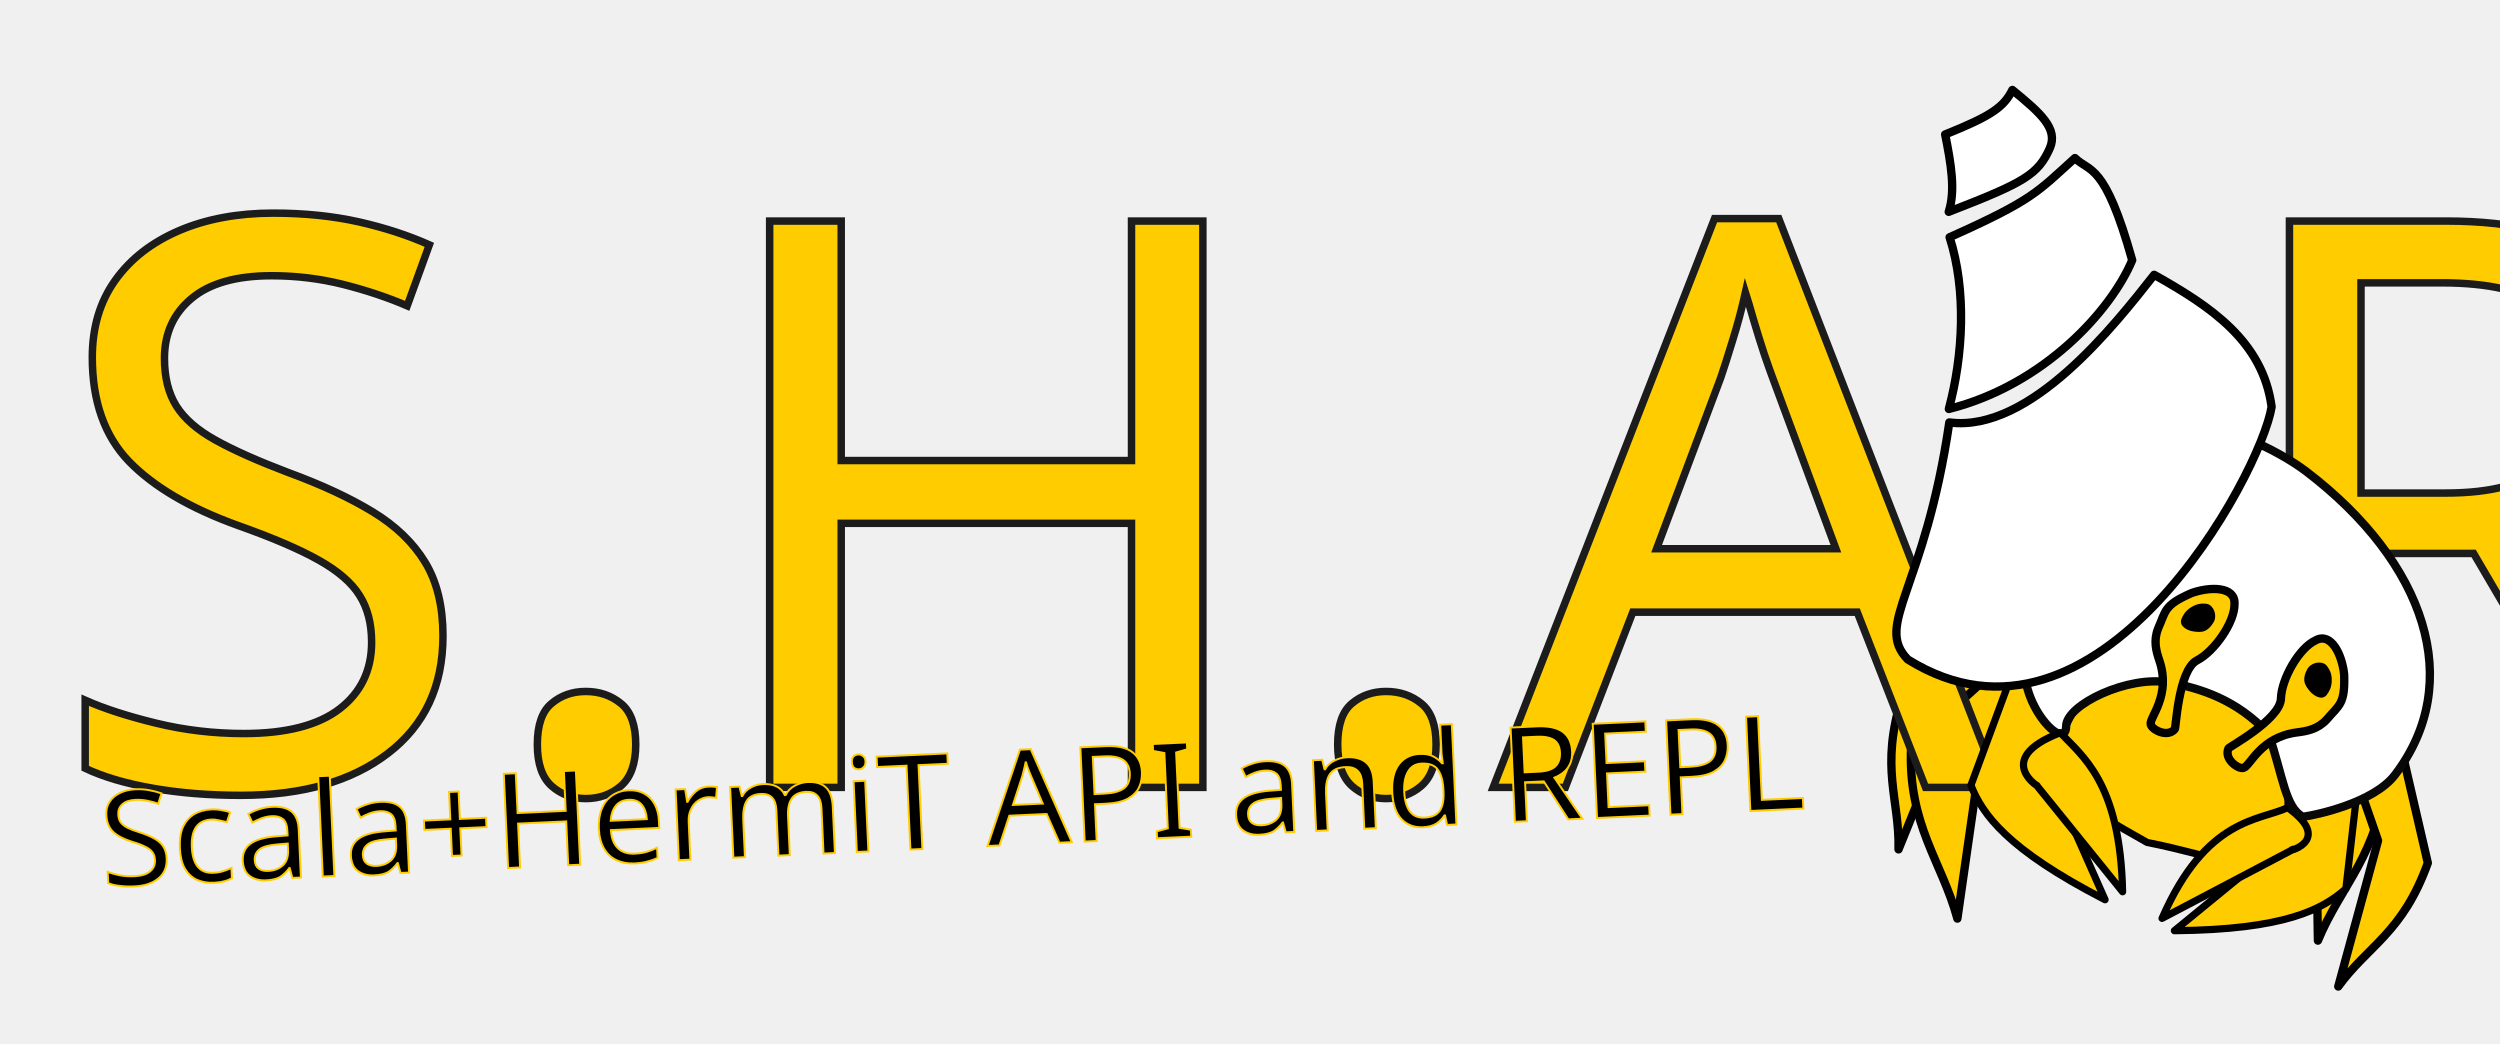
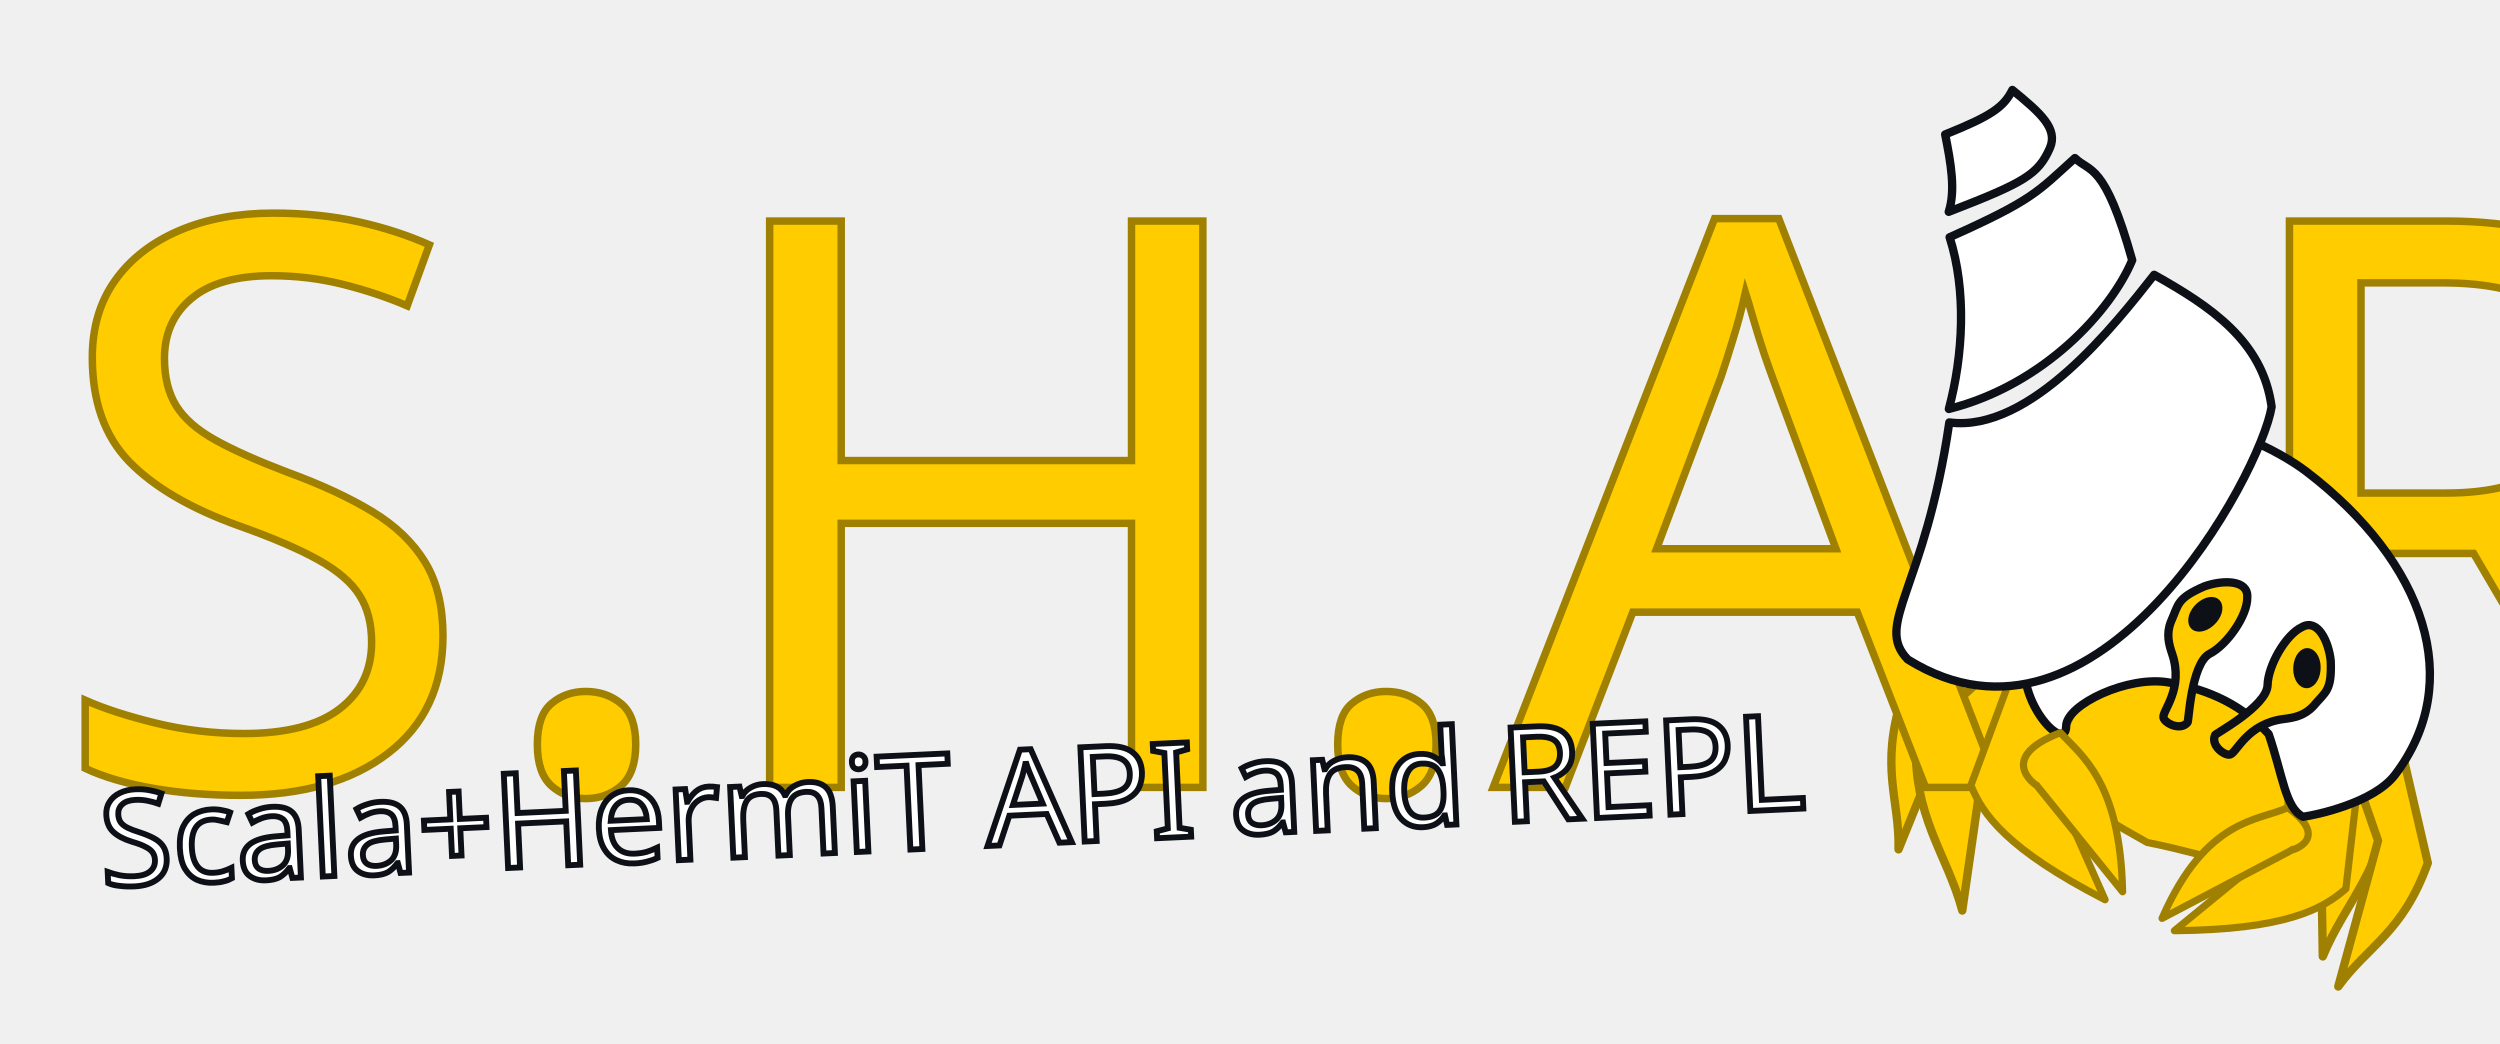
<svg xmlns="http://www.w3.org/2000/svg" width="192.153mm" height="80.214mm" viewBox="0 0 192.153 80.214" version="1.1" id="svg4551">
  <defs id="defs4545" />
  <g id="layer1" transform="translate(-7.105139,-7.814776)">
-     <path style="fill:#ffcc00;fill-opacity:1;stroke:#000000;stroke-width:0.641;stroke-linecap:butt;stroke-linejoin:round;stroke-miterlimit:4;stroke-dasharray:none;stroke-dashoffset:6.667;stroke-opacity:1;paint-order:normal" d="m 184.78,60.804 c -3.932,-6.504 -5.71,-1.663 -8.057,0.184 l 8.344,7.222 0.196,11.902 c 1.732,-4.225 4.705,-6.66 5.194,-12.681 z" id="rect5675-3-2" />
-     <path style="fill:#ffcc00;fill-opacity:1;stroke:#000000;stroke-width:0.641;stroke-linecap:butt;stroke-linejoin:round;stroke-miterlimit:4;stroke-dasharray:none;stroke-dashoffset:6.667;stroke-opacity:1;paint-order:normal" d="m 160.233,55.622 c 5.479,-5.726 5.21,-1.262 6.458,0.512 l -9.304,6.187 -4.359,10.778 c 0.089,-3.904 -1.459,-6.237 0.271,-11.714 z" id="rect5675-5-9-5" />
-     <path style="fill:#ffcc00;fill-opacity:1;stroke:#000000;stroke-width:0.641;stroke-linecap:butt;stroke-linejoin:round;stroke-miterlimit:4;stroke-dasharray:none;stroke-dashoffset:6.667;stroke-opacity:1;paint-order:normal" d="m 160.46,59.327 c 4.719,-5.958 5.874,-0.931 7.969,1.196 l -9.186,6.114 -1.692,11.783 c -1.187,-4.41 -3.829,-7.199 -3.556,-13.234 z" id="rect5675-3" />
-     <text xml:space="preserve" style="font-style:normal;font-weight:normal;font-size:6.097px;line-height:1.25;font-family:sans-serif;letter-spacing:0px;word-spacing:0px;fill:#ffcc00;fill-opacity:1;stroke:#1c1c1c;stroke-width:0.576;stroke-miterlimit:4;stroke-dasharray:none;stroke-opacity:1" x="10.544" y="68.336" id="text5935">
-       <tspan id="tspan5933" x="10.544" y="68.336" style="font-style:normal;font-variant:normal;font-weight:normal;font-stretch:normal;font-size:60.968px;font-family:'Rockwell Condensed';-inkscape-font-specification:'Rockwell Condensed, ';fill:#ffcc00;fill-opacity:1;stroke:#1c1c1c;stroke-width:0.576;stroke-miterlimit:4;stroke-dasharray:none;stroke-opacity:1">S.H.A.R</tspan>
+     <path style="fill:#ffcc00;fill-opacity:1;stroke:#a08000;stroke-width:0.641;stroke-linecap:butt;stroke-linejoin:round;stroke-miterlimit:4;stroke-dasharray:none;stroke-dashoffset:6.667;stroke-opacity:1;paint-order:normal" d="m 185.154,62.02 c -3.932,-6.504 -5.71,-1.663 -8.057,0.184 l 8.344,7.222 0.196,11.902 c 1.732,-4.225 4.705,-6.66 5.194,-12.681 z" id="rect5675-3-2" />
+     <path style="fill:#ffcc00;fill-opacity:1;stroke:#a08000;stroke-width:0.641;stroke-linecap:butt;stroke-linejoin:round;stroke-miterlimit:4;stroke-dasharray:none;stroke-dashoffset:6.667;stroke-opacity:1;paint-order:normal" d="m 160.233,55.622 c 5.479,-5.726 5.21,-1.262 6.458,0.512 l -9.304,6.187 -4.359,10.778 c 0.089,-3.904 -1.459,-6.237 0.271,-11.714 z" id="rect5675-5-9-5" />
+     <path style="fill:#ffcc00;fill-opacity:1;stroke:#a08000;stroke-width:0.641;stroke-linecap:butt;stroke-linejoin:round;stroke-miterlimit:4;stroke-dasharray:none;stroke-dashoffset:6.667;stroke-opacity:1;paint-order:normal" d="m 160.837,58.707 c 4.719,-5.958 5.874,-0.931 7.969,1.196 l -9.186,6.114 -1.692,11.783 c -1.187,-4.41 -3.829,-7.199 -3.556,-13.234 z" id="rect5675-3" />
+     <text xml:space="preserve" style="font-style:normal;font-weight:normal;font-size:6.097px;line-height:1.25;font-family:sans-serif;letter-spacing:0px;word-spacing:0px;fill:#ffcc00;fill-opacity:1;stroke:#a08000;stroke-width:0.576;stroke-miterlimit:4;stroke-dasharray:none;stroke-opacity:1;" x="10.544" y="68.336" id="text5935">
+       <tspan id="tspan5933" x="10.544" y="68.336" style="font-style:normal;font-variant:normal;font-weight:normal;font-stretch:normal;font-size:60.968px;font-family:'Rockwell Condensed';-inkscape-font-specification:'Rockwell Condensed, ';fill:#ffcc00;fill-opacity:1;stroke:#a08000;stroke-width:0.576;stroke-miterlimit:4;stroke-dasharray:none;stroke-opacity:1;">S.H.A.R</tspan>
    </text>
-     <text xml:space="preserve" style="font-style:normal;font-weight:normal;font-size:6.097px;line-height:1.25;font-family:sans-serif;letter-spacing:0px;word-spacing:0px;fill:#000000;fill-opacity:1;stroke:#ffcc00;stroke-width:0.152;stroke-opacity:1" x="11.419" y="76.569" id="text5841-4" transform="rotate(-2.628913)">
-       <tspan id="tspan5839-8" x="11.419" y="76.569" style="font-style:normal;font-variant:normal;font-weight:normal;font-stretch:normal;font-size:10.161px;font-family:Rockwell;-inkscape-font-specification:Rockwell;fill:#000000;stroke:#ffcc00;stroke-width:0.152;stroke-opacity:1">Scala+HermiT API and REPL</tspan>
+     <text xml:space="preserve" style="font-style:normal;font-weight:normal;font-size:6.097px;line-height:1.25;font-family:sans-serif;letter-spacing:0px;word-spacing:0px;fill:#ffffff;fill-opacity:1;stroke:#0d1117;stroke-width:0.452;stroke-opacity:1;stroke-miterlimit:4;stroke-dasharray:none;" x="11.419" y="76.569" id="text5841-4" transform="rotate(-2.628913)">
+       <tspan id="tspan5839-8" x="11.419" y="76.569" style="font-style:normal;font-variant:normal;font-weight:normal;font-stretch:normal;font-size:10.161px;font-family:Rockwell;-inkscape-font-specification:Rockwell;fill:#ffffff;stroke:#0d1117;stroke-width:0.452;stroke-opacity:1;stroke-miterlimit:4;stroke-dasharray:none;fill-opacity:1;">Scala+HermiT API and REPL</tspan>
    </text>
-     <path style="fill:#ffcc00;fill-opacity:1;stroke:#000000;stroke-width:0.554;stroke-linecap:butt;stroke-linejoin:round;stroke-miterlimit:4;stroke-dasharray:none;stroke-dashoffset:6.667;stroke-opacity:1;paint-order:normal" d="m 166.083,57.079 c 10.963,-3.57 17.9,0.023 21.69,9.21 l -2.798,8.056 c -1.455,1.631 -7.874,-0.83 -12.832,-1.776 -4.912,-2.738 -8.34,-4.976 -9.808,-7.906 z" id="rect5651-0" />
-     <path style="fill:#ffcc00;fill-opacity:1;stroke:#000000;stroke-width:0.554;stroke-linecap:butt;stroke-linejoin:round;stroke-miterlimit:4;stroke-dasharray:none;stroke-dashoffset:6.667;stroke-opacity:1;paint-order:normal" d="m 161.337,60.74 c 0.905,-5.996 1.484,-13.077 7.347,-2.526 l -4.362,8.415 4.581,10.341 c -7.56,-3.885 -9.43,-6.585 -10.311,-8.8 z" id="rect5680-4" />
-     <path style="fill:#ffcc00;fill-opacity:1;stroke:#000000;stroke-width:0.554;stroke-linecap:butt;stroke-linejoin:round;stroke-miterlimit:4;stroke-dasharray:none;stroke-dashoffset:6.667;stroke-opacity:1;paint-order:normal" d="m 188.315,68.258 c 1.9,-5.759 4.581,-12.342 -5.419,-5.556 l 0.095,9.472 -8.76,7.175 c 8.504,-0.073 11.393,-1.643 13.18,-3.225 z" id="rect5680-5-6" />
-     <path style="fill:#ffcc00;fill-opacity:1;stroke:#000000;stroke-width:0.641;stroke-linecap:butt;stroke-linejoin:round;stroke-miterlimit:4;stroke-dasharray:none;stroke-dashoffset:6.667;stroke-opacity:1;paint-order:normal" d="m 191.678,65.373 c -0.894,-7.863 -3.386,-4.145 -5.455,-3.483 l 3.662,10.536 -3.059,11.213 c 2.295,-3.164 4.943,-4.091 6.885,-9.496 z" id="rect5675-5-9" />
-     <path style="fill:#ffcc00;fill-opacity:1;stroke:#000000;stroke-width:0.554;stroke-linecap:butt;stroke-linejoin:round;stroke-miterlimit:4;stroke-dasharray:none;stroke-dashoffset:6.667;stroke-opacity:1;paint-order:normal" d="m 183.386,73.085 -10.103,5.316 c 3.392,-7.769 7.496,-7.49 9.656,-8.511 3.8,2.717 -0.585,3.516 0.446,3.195 z" id="rect5680-4-6-5" />
-     <path style="fill:#ffffff;fill-opacity:1;stroke:#080808;stroke-width:0.641;stroke-linecap:butt;stroke-linejoin:round;stroke-miterlimit:4;stroke-dasharray:none;stroke-dashoffset:6.667;stroke-opacity:1;paint-order:normal" d="m 191.186,67.372 c -1.649,2.163 -6.101,3.091 -7.067,3.222 -1.371,-0.687 -1.532,-3.108 -2.642,-6.359 -2.448,-2.679 -5.334,-3.533 -7.637,-3.958 -3.151,-0.582 -7.924,1.702 -7.928,3.351 -0.006,2.381 -4.692,-2.733 -2.711,-6.475 2.998,-5.661 6.568,-14.692 12.086,-16.365 2.174,-0.659 6.865,1.574 9.084,3.268 9.199,7.022 12.23,16.214 6.815,23.315 z" id="path4508" />
-     <path style="fill:#ffffff;fill-opacity:1;stroke:#000000;stroke-width:0.641;stroke-linecap:butt;stroke-linejoin:round;stroke-miterlimit:4;stroke-dasharray:none;stroke-dashoffset:6.667;stroke-opacity:1;paint-order:normal" d="m 156.931,40.284 c 6.25,0.816 12.792,-7.601 15.746,-11.347 4.343,2.435 8.355,5.105 9.027,10.149 -0.808,5.085 -13.333,28.53 -27.963,19.417 -2.626,-2.712 1.298,-5.279 3.19,-18.218 z" id="rect4495-3" />
-     <path style="fill:#ffffff;fill-opacity:1;stroke:#000000;stroke-width:0.641;stroke-linecap:butt;stroke-linejoin:round;stroke-miterlimit:4;stroke-dasharray:none;stroke-dashoffset:6.667;stroke-opacity:1;paint-order:normal" d="m 156.954,26.05 c 6.442,-2.881 6.735,-3.473 9.633,-6.087 1.141,1.119 2.282,0.291 4.402,7.848 -1.59,3.816 -6.734,9.581 -14.093,11.438 1.102,-4.125 1.369,-9.104 0.059,-13.199 z" id="rect4495-3-0" />
-     <path style="fill:#ffcc00;fill-opacity:1;stroke:#000000;stroke-width:0.554;stroke-linecap:butt;stroke-linejoin:round;stroke-miterlimit:4;stroke-dasharray:none;stroke-dashoffset:6.667;stroke-opacity:1;paint-order:normal" d="m 163.628,68.159 6.623,8.198 c -0.177,-8.473 -3.174,-10.465 -4.783,-12.228 -5.432,2.09 -1.292,4.414 -1.839,4.03 z" id="rect5680-4-6" />
-     <path style="fill:#ffffff;fill-opacity:1;stroke:#000000;stroke-width:0.641;stroke-linecap:butt;stroke-linejoin:round;stroke-miterlimit:4;stroke-dasharray:none;stroke-dashoffset:6.667;stroke-opacity:1;paint-order:normal" d="m 156.612,18.149 c 3.581,-1.434 4.516,-2.119 5.166,-3.42 2.213,1.805 3.514,2.982 2.887,4.459 -0.905,2.044 -1.947,2.646 -7.78,4.908 0.538,-1.654 0.169,-3.736 -0.273,-5.948 z" id="rect4495-3-0-2" />
-     <path style="fill:#ffcc00;fill-opacity:1;stroke:#000000;stroke-width:0.641;stroke-linecap:butt;stroke-linejoin:round;stroke-miterlimit:4;stroke-dasharray:none;stroke-dashoffset:6.667;stroke-opacity:1;paint-order:normal" d="m 174.258,63.864 c -0.572,0.67 -1.769,0.033 -1.85,-0.384 -0.102,-0.524 1.582,-2.201 0.669,-4.895 -0.243,-0.717 -0.473,-1.518 -0.091,-2.477 0.601,-1.338 0.421,-1.773 2.553,-2.705 1.427,-0.513 3.401,-0.528 3.311,0.843 0.029,1.386 -1.545,3.642 -2.874,4.322 -1.464,0.75 -1.632,5.376 -1.718,5.296 z" id="path5656-6-8-45-4" />
-     <path style="fill:#000000;fill-opacity:1;stroke:#000000;stroke-width:0.389;stroke-linecap:butt;stroke-linejoin:round;stroke-miterlimit:4;stroke-dasharray:none;stroke-dashoffset:6.667;stroke-opacity:1;paint-order:normal" d="m 175.741,56.16 c 0.212,0.02 0.509,0.083 0.792,-0.047 0.198,-0.091 0.404,-0.331 0.509,-0.518 0.307,-0.408 0.042,-1.107 -0.358,-1.178 -0.143,-0.014 -0.404,-0.04 -0.652,0.041 -0.378,0.123 -0.758,0.409 -0.912,0.684 -0.122,0.205 -0.257,0.424 -0.155,0.602 0.135,0.236 0.561,0.404 0.776,0.416 z" id="path5656-6-8-4-7-7-8" />
-     <path style="fill:#ffcc00;fill-opacity:1;stroke:#000000;stroke-width:0.641;stroke-linecap:butt;stroke-linejoin:round;stroke-miterlimit:4;stroke-dasharray:none;stroke-dashoffset:6.667;stroke-opacity:1;paint-order:normal" d="m 178.386,65.345 c -0.356,0.804 0.74,1.601 1.152,1.493 0.518,-0.137 1.3,-2.378 4.131,-2.731 0.754,-0.094 1.577,-0.236 2.277,-0.996 0.947,-1.122 1.418,-1.149 1.332,-3.468 -0.158,-1.504 -1.004,-3.281 -2.202,-2.604 -1.264,0.577 -2.617,2.972 -2.653,4.46 -0.04,1.64 -4.146,3.805 -4.036,3.847 z" id="path5656-6-8-45-4-2" />
-     <path style="fill:#000000;fill-opacity:1;stroke:#000000;stroke-width:0.389;stroke-linecap:butt;stroke-linejoin:round;stroke-miterlimit:4;stroke-dasharray:none;stroke-dashoffset:6.667;stroke-opacity:1;paint-order:normal" d="m 184.78,60.804 c -0.128,-0.17 -0.337,-0.389 -0.373,-0.698 -0.025,-0.216 0.072,-0.516 0.178,-0.703 0.189,-0.474 0.925,-0.614 1.194,-0.311 0.086,0.114 0.245,0.323 0.306,0.575 0.092,0.385 0.046,0.857 -0.109,1.132 -0.112,0.211 -0.229,0.44 -0.434,0.446 -0.272,0.009 -0.639,-0.266 -0.762,-0.442 z" id="path5656-6-8-4-7-7-8-0" />
+     <path style="fill:#ffcc00;fill-opacity:1;stroke:#a08000;stroke-width:0.554;stroke-linecap:butt;stroke-linejoin:round;stroke-miterlimit:4;stroke-dasharray:none;stroke-dashoffset:6.667;stroke-opacity:1;paint-order:normal" d="m 166.083,57.079 c 10.963,-3.57 17.9,0.023 21.69,9.21 l -2.798,8.056 c -1.455,1.631 -7.874,-0.83 -12.832,-1.776 -4.912,-2.738 -8.34,-4.976 -9.808,-7.906 z" id="rect5651-0" />
+     <path style="fill:#ffcc00;fill-opacity:1;stroke:#a08000;stroke-width:0.554;stroke-linecap:butt;stroke-linejoin:round;stroke-miterlimit:4;stroke-dasharray:none;stroke-dashoffset:6.667;stroke-opacity:1;paint-order:normal" d="m 161.337,60.74 c 0.905,-5.996 1.484,-13.077 7.347,-2.526 l -4.362,8.415 4.581,10.341 c -7.56,-3.885 -9.43,-6.585 -10.311,-8.8 z" id="rect5680-4" />
+     <path style="fill:#ffcc00;fill-opacity:1;stroke:#a08000;stroke-width:0.554;stroke-linecap:butt;stroke-linejoin:round;stroke-miterlimit:4;stroke-dasharray:none;stroke-dashoffset:6.667;stroke-opacity:1;paint-order:normal" d="m 188.315,68.258 c 1.9,-5.759 4.581,-12.342 -5.419,-5.556 l 0.095,9.472 -8.76,7.175 c 8.504,-0.073 11.393,-1.643 13.18,-3.225 z" id="rect5680-5-6" />
+     <path style="fill:#ffcc00;fill-opacity:1;stroke:#a08000;stroke-width:0.641;stroke-linecap:butt;stroke-linejoin:round;stroke-miterlimit:4;stroke-dasharray:none;stroke-dashoffset:6.667;stroke-opacity:1;paint-order:normal" d="m 191.678,65.373 c -0.894,-7.863 -3.386,-4.145 -5.455,-3.483 l 3.662,10.536 -3.059,11.213 c 2.295,-3.164 4.943,-4.091 6.885,-9.496 z" id="rect5675-5-9" />
+     <path style="fill:#ffcc00;fill-opacity:1;stroke:#a08000;stroke-width:0.554;stroke-linecap:butt;stroke-linejoin:round;stroke-miterlimit:4;stroke-dasharray:none;stroke-dashoffset:6.667;stroke-opacity:1;paint-order:normal" d="m 183.386,73.085 -10.103,5.316 c 3.392,-7.769 7.496,-7.49 9.656,-8.511 3.8,2.717 -0.585,3.516 0.446,3.195 z" id="rect5680-4-6-5" />
+     <path style="fill:#ffffff;fill-opacity:1;stroke:#0d1117;stroke-width:0.641;stroke-linecap:butt;stroke-linejoin:round;stroke-miterlimit:4;stroke-dasharray:none;stroke-dashoffset:6.667;stroke-opacity:1;paint-order:normal" d="m 191.186,67.372 c -1.649,2.163 -6.101,3.091 -7.067,3.222 -1.371,-0.687 -1.532,-3.108 -2.642,-6.359 -2.448,-2.679 -5.334,-3.533 -7.637,-3.958 -3.151,-0.582 -7.924,1.702 -7.928,3.351 -0.006,2.381 -4.692,-2.733 -2.711,-6.475 2.998,-5.661 6.568,-14.692 12.086,-16.365 2.174,-0.659 6.865,1.574 9.084,3.268 9.199,7.022 12.23,16.214 6.815,23.315 z" id="path4508" />
+     <path style="fill:#ffffff;fill-opacity:1;stroke:#0d1117;stroke-width:0.641;stroke-linecap:butt;stroke-linejoin:round;stroke-miterlimit:4;stroke-dasharray:none;stroke-dashoffset:6.667;stroke-opacity:1;paint-order:normal" d="m 156.931,40.284 c 6.25,0.816 12.792,-7.601 15.746,-11.347 4.343,2.435 8.355,5.105 9.027,10.149 -0.808,5.085 -13.333,28.53 -27.963,19.417 -2.626,-2.712 1.298,-5.279 3.19,-18.218 z" id="rect4495-3" />
+     <path style="fill:#ffffff;fill-opacity:1;stroke:#0d1117;stroke-width:0.641;stroke-linecap:butt;stroke-linejoin:round;stroke-miterlimit:4;stroke-dasharray:none;stroke-dashoffset:6.667;stroke-opacity:1;paint-order:normal" d="m 156.954,26.05 c 6.442,-2.881 6.735,-3.473 9.633,-6.087 1.141,1.119 2.282,0.291 4.402,7.848 -1.59,3.816 -6.734,9.581 -14.093,11.438 1.102,-4.125 1.369,-9.104 0.059,-13.199 z" id="rect4495-3-0" />
+     <path style="fill:#ffcc00;fill-opacity:1;stroke:#a08000;stroke-width:0.554;stroke-linecap:butt;stroke-linejoin:round;stroke-miterlimit:4;stroke-dasharray:none;stroke-dashoffset:6.667;stroke-opacity:1;paint-order:normal" d="m 163.628,68.159 6.623,8.198 c -0.177,-8.473 -3.174,-10.465 -4.783,-12.228 -5.432,2.09 -1.292,4.414 -1.839,4.03 z" id="rect5680-4-6" />
+     <path style="fill:#ffffff;fill-opacity:1;stroke:#0d1117;stroke-width:0.641;stroke-linecap:butt;stroke-linejoin:round;stroke-miterlimit:4;stroke-dasharray:none;stroke-dashoffset:6.667;stroke-opacity:1;paint-order:normal" d="m 156.612,18.149 c 3.581,-1.434 4.516,-2.119 5.166,-3.42 2.213,1.805 3.514,2.982 2.887,4.459 -0.905,2.044 -1.947,2.646 -7.78,4.908 0.538,-1.654 0.169,-3.736 -0.273,-5.948 z" id="rect4495-3-0-2" />
+     <path style="fill:#ffcc00;fill-opacity:1;stroke:#0d1117;stroke-width:0.641;stroke-linecap:butt;stroke-linejoin:round;stroke-miterlimit:4;stroke-dasharray:none;stroke-dashoffset:6.667;stroke-opacity:1;paint-order:normal" d="m 175.24,63.35 c -0.572,0.67 -1.769,0.033 -1.85,-0.384 -0.102,-0.524 1.582,-2.201 0.669,-4.895 -0.243,-0.717 -0.473,-1.518 -0.091,-2.477 0.601,-1.338 0.421,-1.773 2.553,-2.705 1.427,-0.513 3.401,-0.528 3.311,0.843 0.029,1.386 -1.545,3.642 -2.874,4.322 -1.464,0.75 -1.632,5.376 -1.718,5.296 z" id="path5656-6-8-45-4" />
+     <path style="fill:#ffcc00;fill-opacity:1;stroke:#0d1117;stroke-width:0.641;stroke-linecap:butt;stroke-linejoin:round;stroke-miterlimit:4;stroke-dasharray:none;stroke-dashoffset:6.667;stroke-opacity:1;paint-order:normal" d="m 177.357,64.316 c -0.356,0.804 0.74,1.601 1.152,1.493 0.518,-0.137 1.3,-2.378 4.131,-2.731 0.754,-0.094 1.577,-0.236 2.277,-0.996 0.947,-1.122 1.418,-1.149 1.332,-3.468 -0.158,-1.504 -1.004,-3.281 -2.202,-2.604 -1.264,0.577 -2.617,2.972 -2.653,4.46 -0.04,1.64 -4.146,3.805 -4.036,3.847 z" id="path5656-6-8-45-4-2" />
+     <ellipse style="fill:#0d1117;fill-opacity:1;stroke:#0d1117;stroke-width:0.519;stroke-linecap:butt;stroke-linejoin:round;stroke-miterlimit:4;stroke-dasharray:none;stroke-dashoffset:6.667;stroke-opacity:1;paint-order:normal" id="path4524" cx="108.987" cy="159.168" rx="1.276" ry="0.802" transform="matrix(0.7466309,-0.6652385,0.5983284,0.801251,0,0)" />
+     <ellipse style="fill:#0d1117;fill-opacity:1;stroke:#0d1117;stroke-width:0.519;stroke-linecap:butt;stroke-linejoin:round;stroke-miterlimit:4;stroke-dasharray:none;stroke-dashoffset:6.667;stroke-opacity:1;paint-order:normal" id="path4524-4" cx="-21.644" cy="190.607" rx="1.276" ry="0.802" transform="matrix(0.1122697,-0.9936778,0.9802831,0.1975979,0,0)" />
  </g>
</svg>
